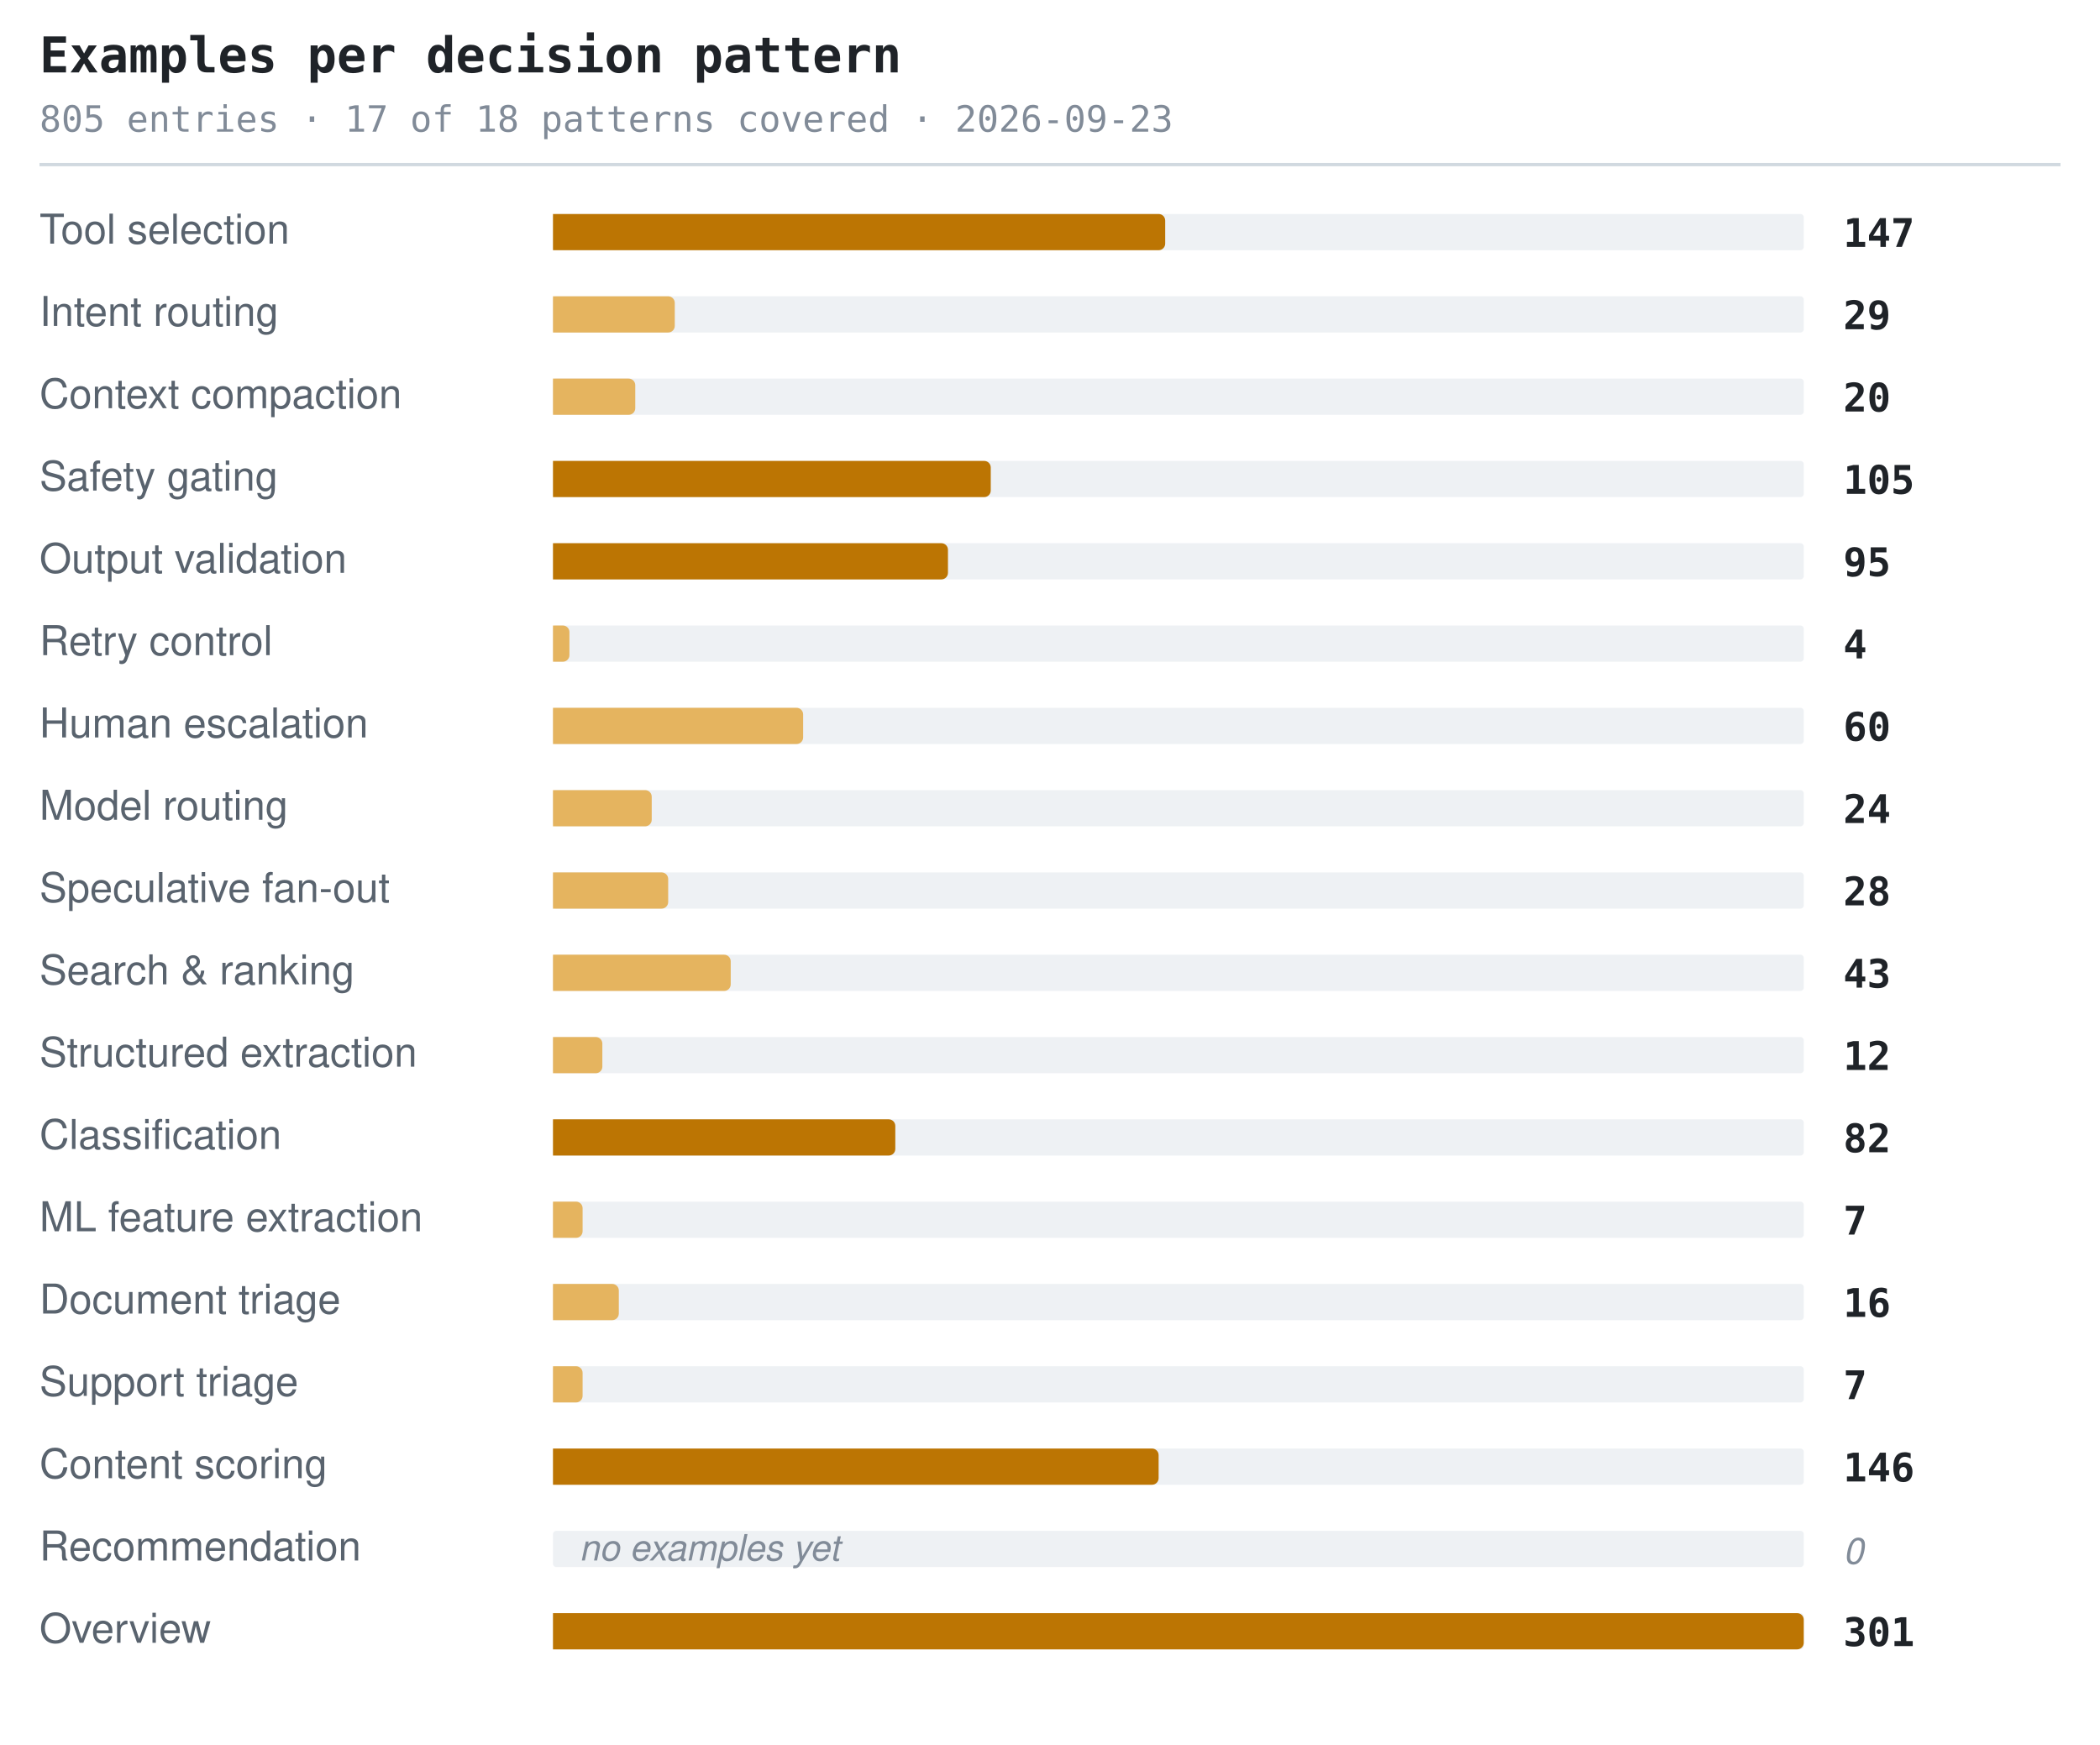
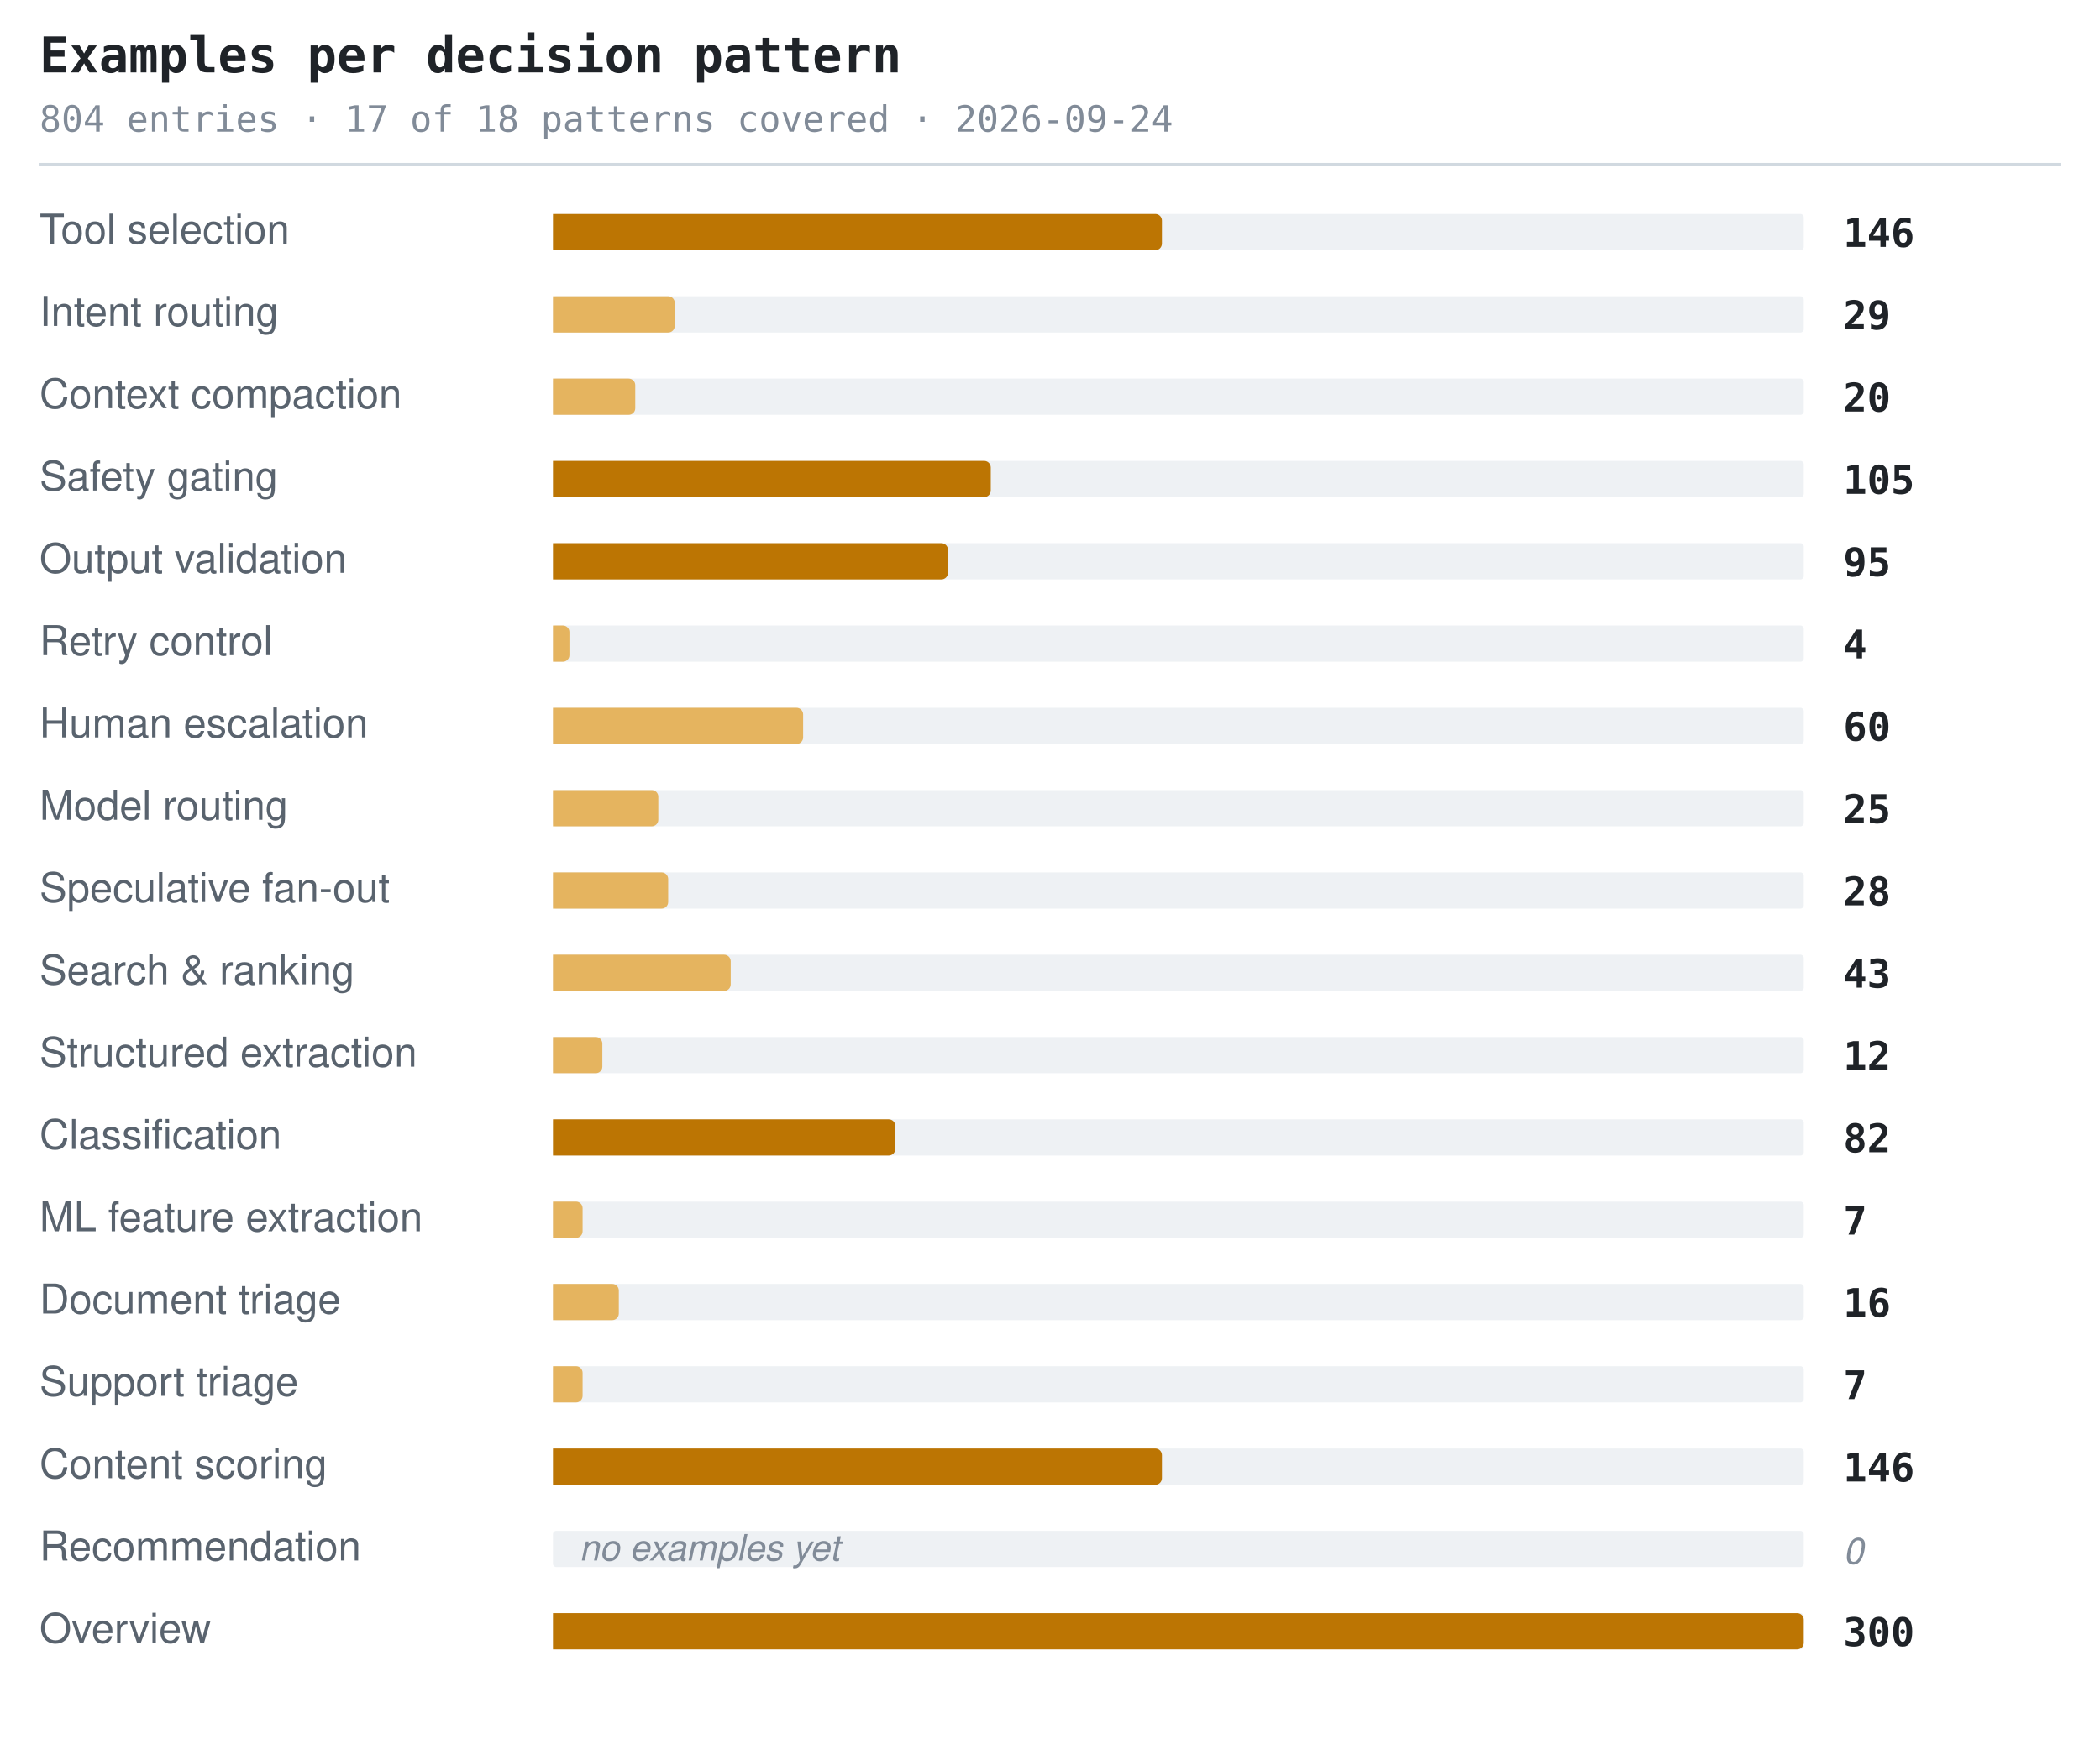
<svg xmlns="http://www.w3.org/2000/svg" width="638" height="530" viewBox="0 0 638 530" role="img" aria-label="Examples per decision pattern">
  <style>.t{font:600 15px ui-monospace,SFMono-Regular,'SF Mono',Menlo,Consolas,monospace;fill:#1f2328}.s{font:11px ui-monospace,SFMono-Regular,'SF Mono',Menlo,Consolas,monospace;fill:#818b98}.l{font:12.5px -apple-system,BlinkMacSystemFont,'Segoe UI',Helvetica,Arial,sans-serif;fill:#59636e}.n{font:600 12px ui-monospace,SFMono-Regular,'SF Mono',Menlo,Consolas,monospace;fill:#1f2328}.g{font:italic 11px -apple-system,BlinkMacSystemFont,'Segoe UI',Helvetica,Arial,sans-serif;fill:#818b98}</style>
  <text x="12" y="22" class="t">Examples per decision pattern</text>
-   <text x="12" y="40" class="s">805 entries · 17 of 18 patterns covered · 2026-09-23</text>
+   <text x="12" y="40" class="s">804 entries · 17 of 18 patterns covered · 2026-09-24</text>
  <line x1="12" y1="50" x2="626" y2="50" stroke="#d1d9e0" stroke-width="1" />
  <text x="12" y="74" class="l">Tool selection</text>
  <rect x="168" y="65" width="380" height="11" rx="1" fill="#eef1f4" />
-   <path d="M168 65h184a2 2 0 0 1 2 2v7a2 2 0 0 1-2 2h-184z" fill="#bc7503" />
-   <text x="560" y="75" class="n">147</text>
+   <path d="M168 65h183a2 2 0 0 1 2 2v7a2 2 0 0 1-2 2h-183z" fill="#bc7503" />
+   <text x="560" y="75" class="n">146</text>
  <text x="12" y="99" class="l">Intent routing</text>
  <rect x="168" y="90" width="380" height="11" rx="1" fill="#eef1f4" />
  <path d="M168 90h35a2 2 0 0 1 2 2v7a2 2 0 0 1-2 2h-35z" fill="#e5b45f" />
  <text x="560" y="100" class="n">29</text>
  <text x="12" y="124" class="l">Context compaction</text>
  <rect x="168" y="115" width="380" height="11" rx="1" fill="#eef1f4" />
  <path d="M168 115h23a2 2 0 0 1 2 2v7a2 2 0 0 1-2 2h-23z" fill="#e5b45f" />
  <text x="560" y="125" class="n">20</text>
  <text x="12" y="149" class="l">Safety gating</text>
  <rect x="168" y="140" width="380" height="11" rx="1" fill="#eef1f4" />
  <path d="M168 140h131a2 2 0 0 1 2 2v7a2 2 0 0 1-2 2h-131z" fill="#bc7503" />
  <text x="560" y="150" class="n">105</text>
  <text x="12" y="174" class="l">Output validation</text>
  <rect x="168" y="165" width="380" height="11" rx="1" fill="#eef1f4" />
  <path d="M168 165h118a2 2 0 0 1 2 2v7a2 2 0 0 1-2 2h-118z" fill="#bc7503" />
  <text x="560" y="175" class="n">95</text>
  <text x="12" y="199" class="l">Retry control</text>
  <rect x="168" y="190" width="380" height="11" rx="1" fill="#eef1f4" />
  <path d="M168 190h3a2 2 0 0 1 2 2v7a2 2 0 0 1-2 2h-3z" fill="#e5b45f" />
  <text x="560" y="200" class="n">4</text>
  <text x="12" y="224" class="l">Human escalation</text>
  <rect x="168" y="215" width="380" height="11" rx="1" fill="#eef1f4" />
  <path d="M168 215h74a2 2 0 0 1 2 2v7a2 2 0 0 1-2 2h-74z" fill="#e5b45f" />
  <text x="560" y="225" class="n">60</text>
  <text x="12" y="249" class="l">Model routing</text>
  <rect x="168" y="240" width="380" height="11" rx="1" fill="#eef1f4" />
-   <path d="M168 240h28a2 2 0 0 1 2 2v7a2 2 0 0 1-2 2h-28z" fill="#e5b45f" />
-   <text x="560" y="250" class="n">24</text>
+   <path d="M168 240h30a2 2 0 0 1 2 2v7a2 2 0 0 1-2 2h-30z" fill="#e5b45f" />
+   <text x="560" y="250" class="n">25</text>
  <text x="12" y="274" class="l">Speculative fan-out</text>
  <rect x="168" y="265" width="380" height="11" rx="1" fill="#eef1f4" />
  <path d="M168 265h33a2 2 0 0 1 2 2v7a2 2 0 0 1-2 2h-33z" fill="#e5b45f" />
  <text x="560" y="275" class="n">28</text>
  <text x="12" y="299" class="l">Search &amp; ranking</text>
  <rect x="168" y="290" width="380" height="11" rx="1" fill="#eef1f4" />
  <path d="M168 290h52a2 2 0 0 1 2 2v7a2 2 0 0 1-2 2h-52z" fill="#e5b45f" />
  <text x="560" y="300" class="n">43</text>
  <text x="12" y="324" class="l">Structured extraction</text>
  <rect x="168" y="315" width="380" height="11" rx="1" fill="#eef1f4" />
  <path d="M168 315h13a2 2 0 0 1 2 2v7a2 2 0 0 1-2 2h-13z" fill="#e5b45f" />
  <text x="560" y="325" class="n">12</text>
  <text x="12" y="349" class="l">Classification</text>
  <rect x="168" y="340" width="380" height="11" rx="1" fill="#eef1f4" />
  <path d="M168 340h102a2 2 0 0 1 2 2v7a2 2 0 0 1-2 2h-102z" fill="#bc7503" />
  <text x="560" y="350" class="n">82</text>
  <text x="12" y="374" class="l">ML feature extraction</text>
  <rect x="168" y="365" width="380" height="11" rx="1" fill="#eef1f4" />
  <path d="M168 365h7a2 2 0 0 1 2 2v7a2 2 0 0 1-2 2h-7z" fill="#e5b45f" />
  <text x="560" y="375" class="n">7</text>
  <text x="12" y="399" class="l">Document triage</text>
  <rect x="168" y="390" width="380" height="11" rx="1" fill="#eef1f4" />
  <path d="M168 390h18a2 2 0 0 1 2 2v7a2 2 0 0 1-2 2h-18z" fill="#e5b45f" />
  <text x="560" y="400" class="n">16</text>
  <text x="12" y="424" class="l">Support triage</text>
  <rect x="168" y="415" width="380" height="11" rx="1" fill="#eef1f4" />
  <path d="M168 415h7a2 2 0 0 1 2 2v7a2 2 0 0 1-2 2h-7z" fill="#e5b45f" />
  <text x="560" y="425" class="n">7</text>
  <text x="12" y="449" class="l">Content scoring</text>
  <rect x="168" y="440" width="380" height="11" rx="1" fill="#eef1f4" />
-   <path d="M168 440h182a2 2 0 0 1 2 2v7a2 2 0 0 1-2 2h-182z" fill="#bc7503" />
+   <path d="M168 440h183a2 2 0 0 1 2 2v7a2 2 0 0 1-2 2h-183z" fill="#bc7503" />
  <text x="560" y="450" class="n">146</text>
  <text x="12" y="474" class="l">Recommendation</text>
  <rect x="168" y="465" width="380" height="11" rx="1" fill="#eef1f4" />
  <text x="176" y="474" class="g">no examples yet</text>
  <text x="560" y="475" class="g">0</text>
  <text x="12" y="499" class="l">Overview</text>
  <rect x="168" y="490" width="380" height="11" rx="1" fill="#eef1f4" />
  <path d="M168 490h378a2 2 0 0 1 2 2v7a2 2 0 0 1-2 2h-378z" fill="#bc7503" />
-   <text x="560" y="500" class="n">301</text>
+   <text x="560" y="500" class="n">300</text>
</svg>
